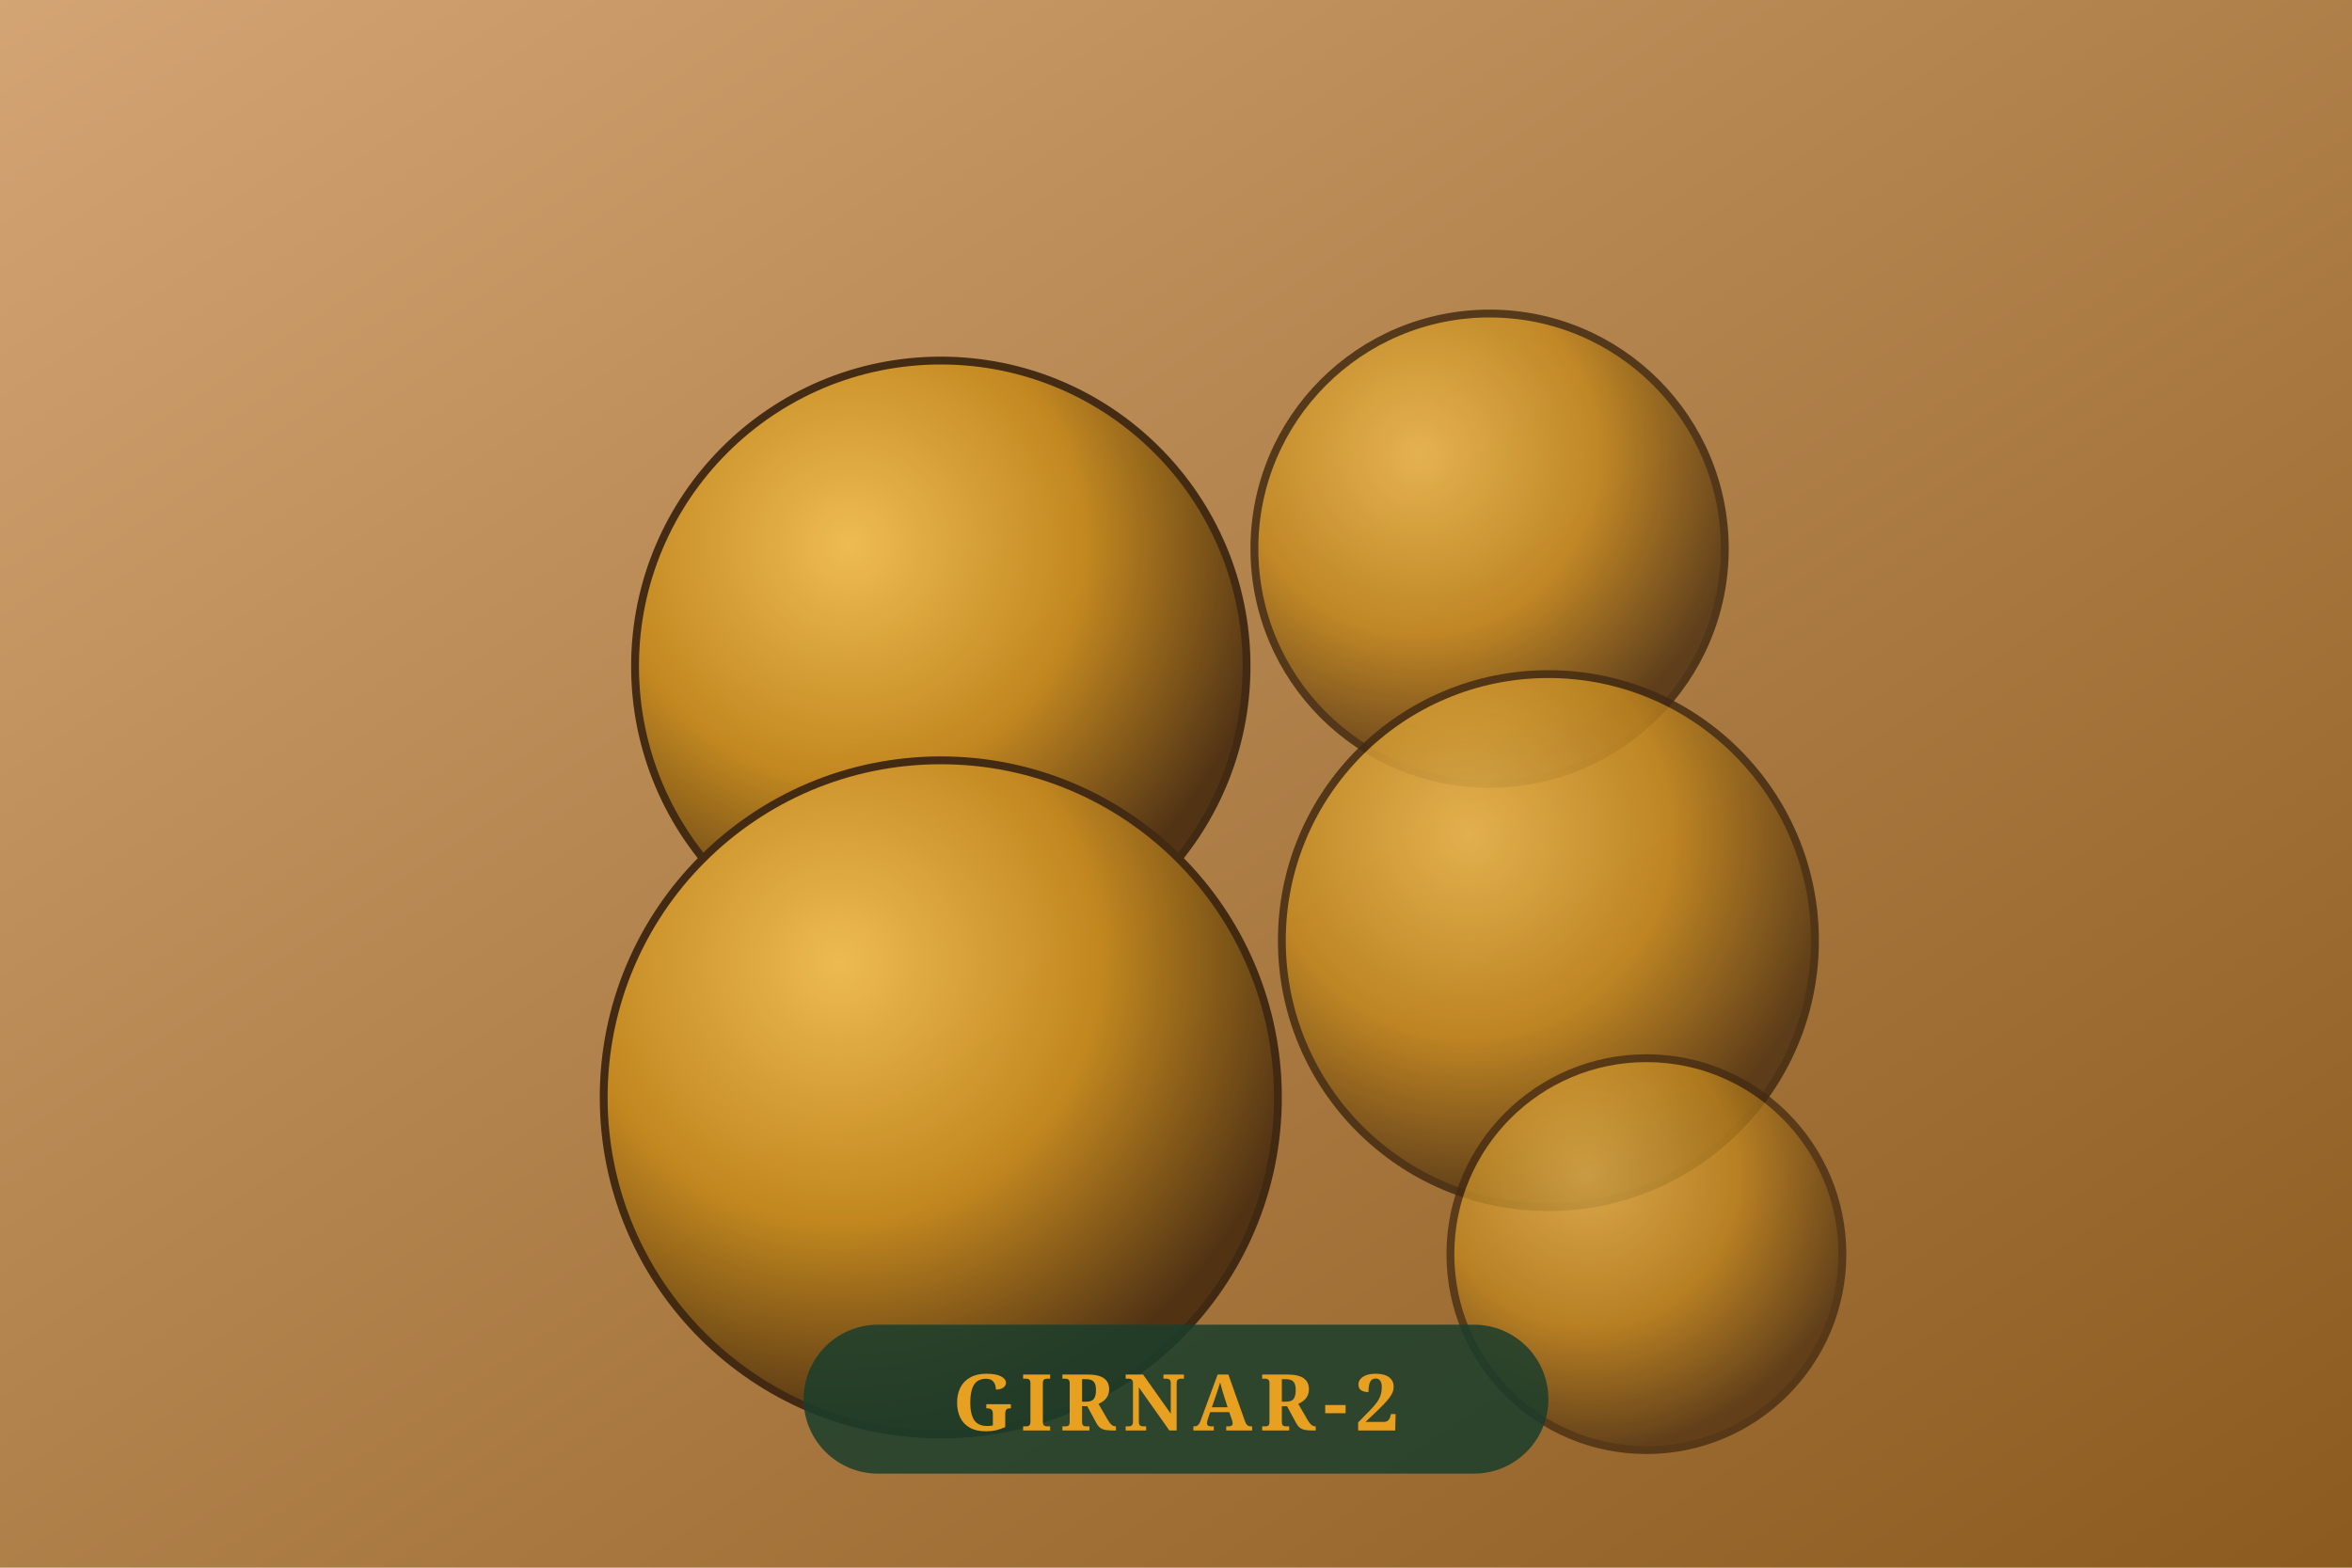
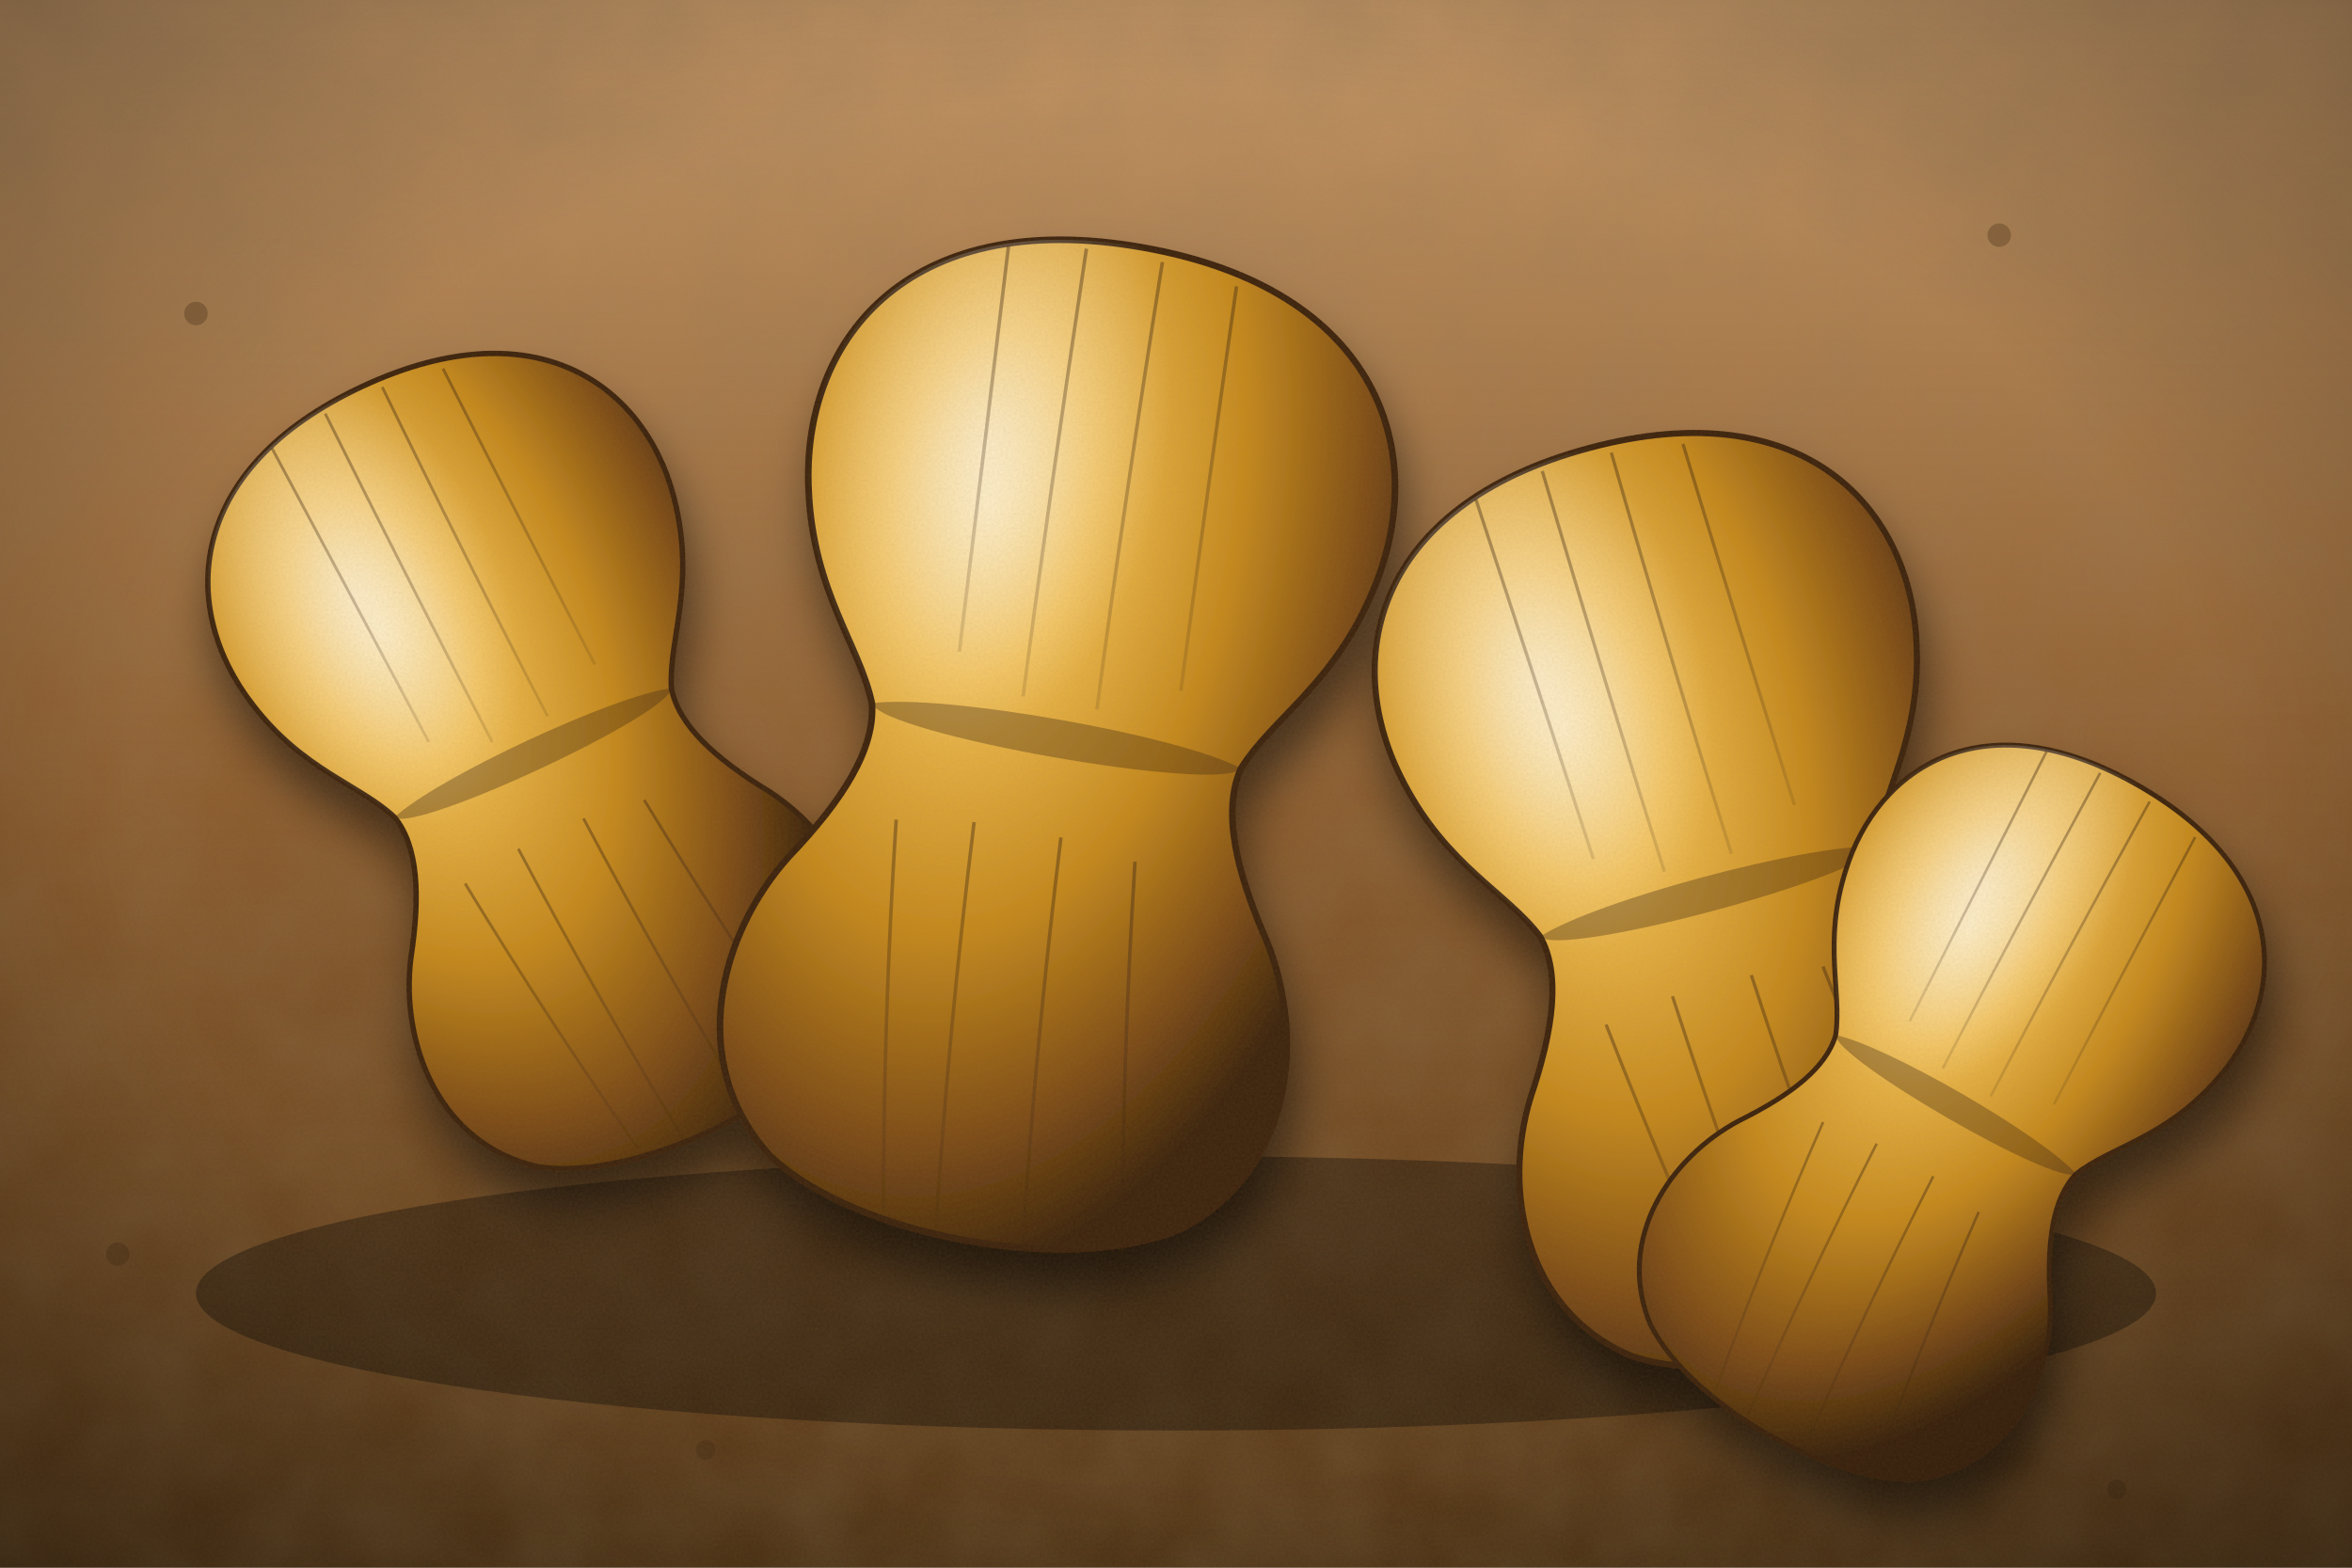
<svg xmlns="http://www.w3.org/2000/svg" viewBox="0 0 600 400" preserveAspectRatio="xMidYMid slice">
  <defs>
-     <linearGradient id="bg" x1="0" y1="0" x2="1" y2="1">
-       <stop offset="0%" stop-color="#d4a574" />
-       <stop offset="100%" stop-color="#8b5a1e" />
+     <linearGradient id="bg" x1="0" y1="0" x2="0" y2="1">
+       <stop offset="0%" stop-color="#c89968" />
+       <stop offset="50%" stop-color="#8b5a2b" />
+       <stop offset="100%" stop-color="#4a2e10" />
    </linearGradient>
-     <radialGradient id="nut" cx="35%" cy="30%" r="70%">
-       <stop offset="0%" stop-color="#f2bf52" />
+     <radialGradient id="shell" cx="32%" cy="28%" r="78%">
+       <stop offset="0%" stop-color="#fde2a0" />
+       <stop offset="22%" stop-color="#f2bf52" />
      <stop offset="55%" stop-color="#c4881c" />
-       <stop offset="100%" stop-color="#4a2e10" />
+       <stop offset="82%" stop-color="#7a4a14" />
+       <stop offset="100%" stop-color="#3a230d" />
    </radialGradient>
+     <radialGradient id="shellHi" cx="30%" cy="22%" r="55%">
+       <stop offset="0%" stop-color="#ffffff" stop-opacity="0.55" />
+       <stop offset="55%" stop-color="#ffffff" stop-opacity="0" />
+     </radialGradient>
+     <linearGradient id="ridge" x1="0" y1="0" x2="1" y2="1">
+       <stop offset="0%" stop-color="#3a230d" stop-opacity="0.6" />
+       <stop offset="100%" stop-color="#3a230d" stop-opacity="0.2" />
+     </linearGradient>
+     <filter id="cracks">
+       <feTurbulence type="fractalNoise" baseFrequency="0.04" numOctaves="3" seed="7" />
+       <feColorMatrix values="0 0 0 0 0.3  0 0 0 0 0.2  0 0 0 0 0.1  0 0 0 0.6 0" />
+     </filter>
+     <filter id="grain">
+       <feTurbulence type="fractalNoise" baseFrequency="1.4" numOctaves="2" seed="17" />
+       <feColorMatrix values="0 0 0 0 0.35  0 0 0 0 0.2  0 0 0 0 0.08  0 0 0 0.3 0" />
+     </filter>
+     <filter id="shadow" x="-50%" y="-50%" width="200%" height="200%">
+       <feGaussianBlur in="SourceAlpha" stdDeviation="6" />
+       <feOffset dx="2" dy="9" />
+       <feComponentTransfer>
+         <feFuncA type="linear" slope="0.55" />
+       </feComponentTransfer>
+       <feMerge>
+         <feMergeNode />
+         <feMergeNode in="SourceGraphic" />
+       </feMerge>
+     </filter>
+     <symbol id="pn" viewBox="-160 -240 320 480">
+       <path d="M 0 -220 C 110 -220, 145 -150, 130 -85 C 120 -40, 95 -20, 85 5 C 80 25, 90 50, 110 80 C 135 120, 140 180, 95 215 C 50 245, -50 245, -95 215 C -140 180, -135 120, -110 80 C -90 50, -80 25, -85 5 C -95 -20, -120 -40, -130 -85 C -145 -150, -110 -220, 0 -220 Z" fill="url(#shell)" stroke="#3a230d" stroke-width="3" />
+       <path d="M 0 -220 C 110 -220, 145 -150, 130 -85 C 120 -40, 95 -20, 85 5 C 80 25, 90 50, 110 80 C 135 120, 140 180, 95 215 C 50 245, -50 245, -95 215 C -140 180, -135 120, -110 80 C -90 50, -80 25, -85 5 C -95 -20, -120 -40, -130 -85 C -145 -150, -110 -220, 0 -220 Z" fill="url(#shellHi)" />
+       <path d="M -85 5 C -55 -5, 55 -5, 85 5 C 78 18, -78 18, -85 5 Z" fill="#3a230d" opacity="0.35" />
+       <g stroke="url(#ridge)" stroke-width="1.6" fill="none" opacity="0.7">
+         <path d="M -60 -210 Q -55 -120 -50 -25" />
+         <path d="M -25 -215 Q -22 -100 -18 -10" />
+         <path d="M  10 -215 Q  12 -100 16 -10" />
+         <path d="M  45 -210 Q  48 -120 52 -25" />
+         <path d="M -65 55 Q -55 145 -40 230" />
+         <path d="M -30 50 Q -25 145 -15 235" />
+         <path d="M  10 50 Q  15 145 25 235" />
+         <path d="M  45 55 Q  55 145 70 230" />
+       </g>
+     </symbol>
  </defs>
  <rect width="600" height="400" fill="url(#bg)" />
-   <g opacity="0.92">
-     <ellipse cx="240" cy="170" rx="78" ry="78" fill="url(#nut)" stroke="#3a230d" stroke-width="2" />
-     <ellipse cx="240" cy="280" rx="86" ry="86" fill="url(#nut)" stroke="#3a230d" stroke-width="2" />
-     <ellipse cx="380" cy="140" rx="60" ry="60" fill="url(#nut)" stroke="#3a230d" stroke-width="2" opacity="0.85" />
-     <ellipse cx="395" cy="240" rx="68" ry="68" fill="url(#nut)" stroke="#3a230d" stroke-width="2" opacity="0.85" />
-     <ellipse cx="420" cy="320" rx="50" ry="50" fill="url(#nut)" stroke="#3a230d" stroke-width="2" opacity="0.75" />
+   <rect width="600" height="400" filter="url(#cracks)" opacity="0.5" />
+   <g fill="#3a230d" opacity="0.3">
+     <circle cx="50" cy="80" r="3" />
+     <circle cx="150" cy="120" r="2.5" />
+     <circle cx="510" cy="60" r="3" />
+     <circle cx="560" cy="220" r="2.5" />
+     <circle cx="30" cy="320" r="3" />
+     <circle cx="180" cy="370" r="2.5" />
+     <circle cx="450" cy="340" r="3" />
+     <circle cx="540" cy="380" r="2.5" />
  </g>
-   <g transform="translate(300,360)">
-     <rect x="-95" y="-22" width="190" height="38" rx="19" fill="#1a3d2b" opacity="0.85" />
-     <text x="0" y="5" text-anchor="middle" font-family="Georgia,serif" font-size="20" fill="#e8a020" font-weight="700" letter-spacing="2">GIRNAR-2</text>
+   <ellipse cx="300" cy="330" rx="250" ry="35" fill="#000" opacity="0.35" />
+   <g filter="url(#shadow)">
+     <use href="#pn" x="60" y="80" width="150" height="220" transform="rotate(-25 135 190)" />
+     <use href="#pn" x="180" y="50" width="180" height="270" transform="rotate(10 270 185)" />
+     <use href="#pn" x="350" y="100" width="170" height="250" transform="rotate(-15 435 225)" />
+     <use href="#pn" x="430" y="180" width="140" height="200" transform="rotate(30 500 280)" />
  </g>
+   <rect width="600" height="400" filter="url(#grain)" opacity="0.45" />
+   <radialGradient id="vg" cx="50%" cy="50%" r="80%">
+     <stop offset="55%" stop-color="#000" stop-opacity="0" />
+     <stop offset="100%" stop-color="#000" stop-opacity="0.45" />
+   </radialGradient>
+   <rect width="600" height="400" fill="url(#vg)" />
</svg>
